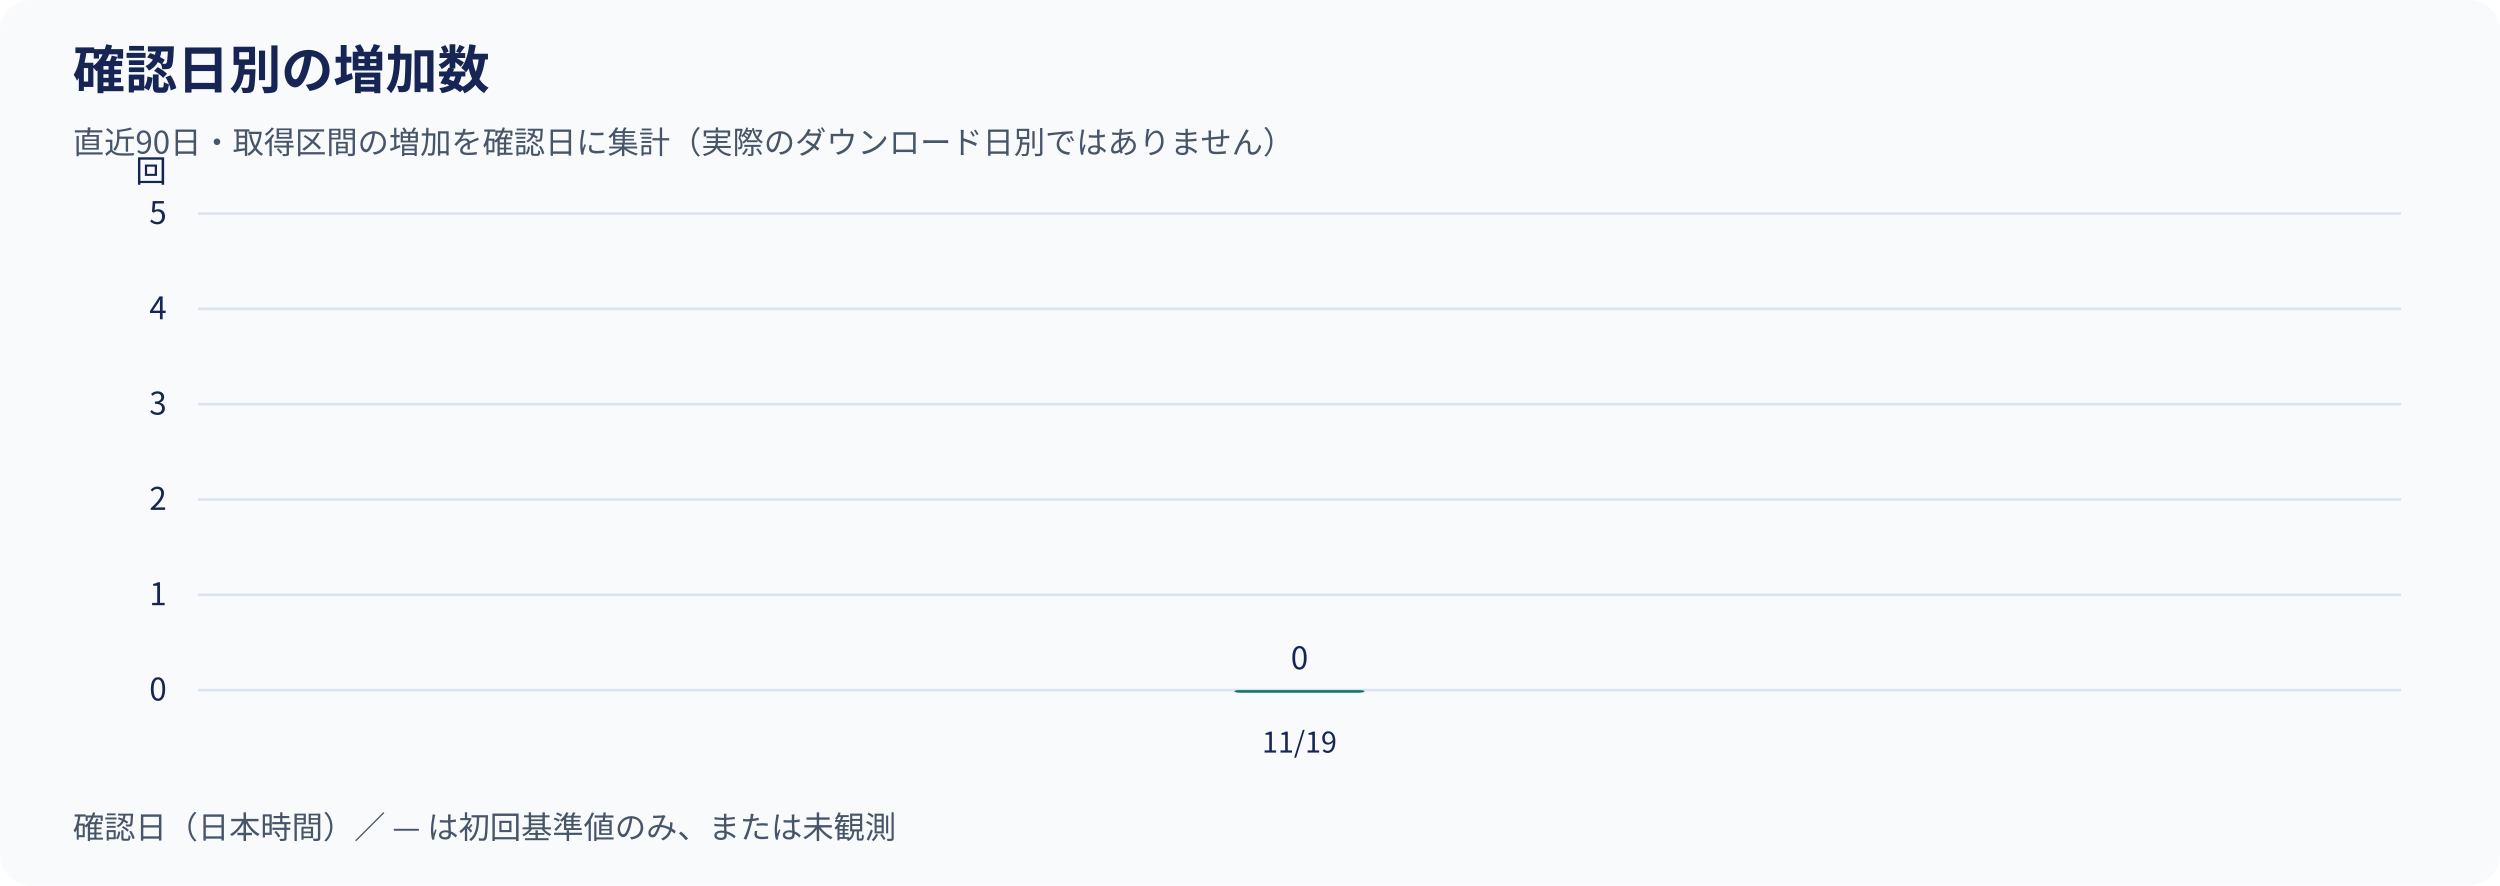
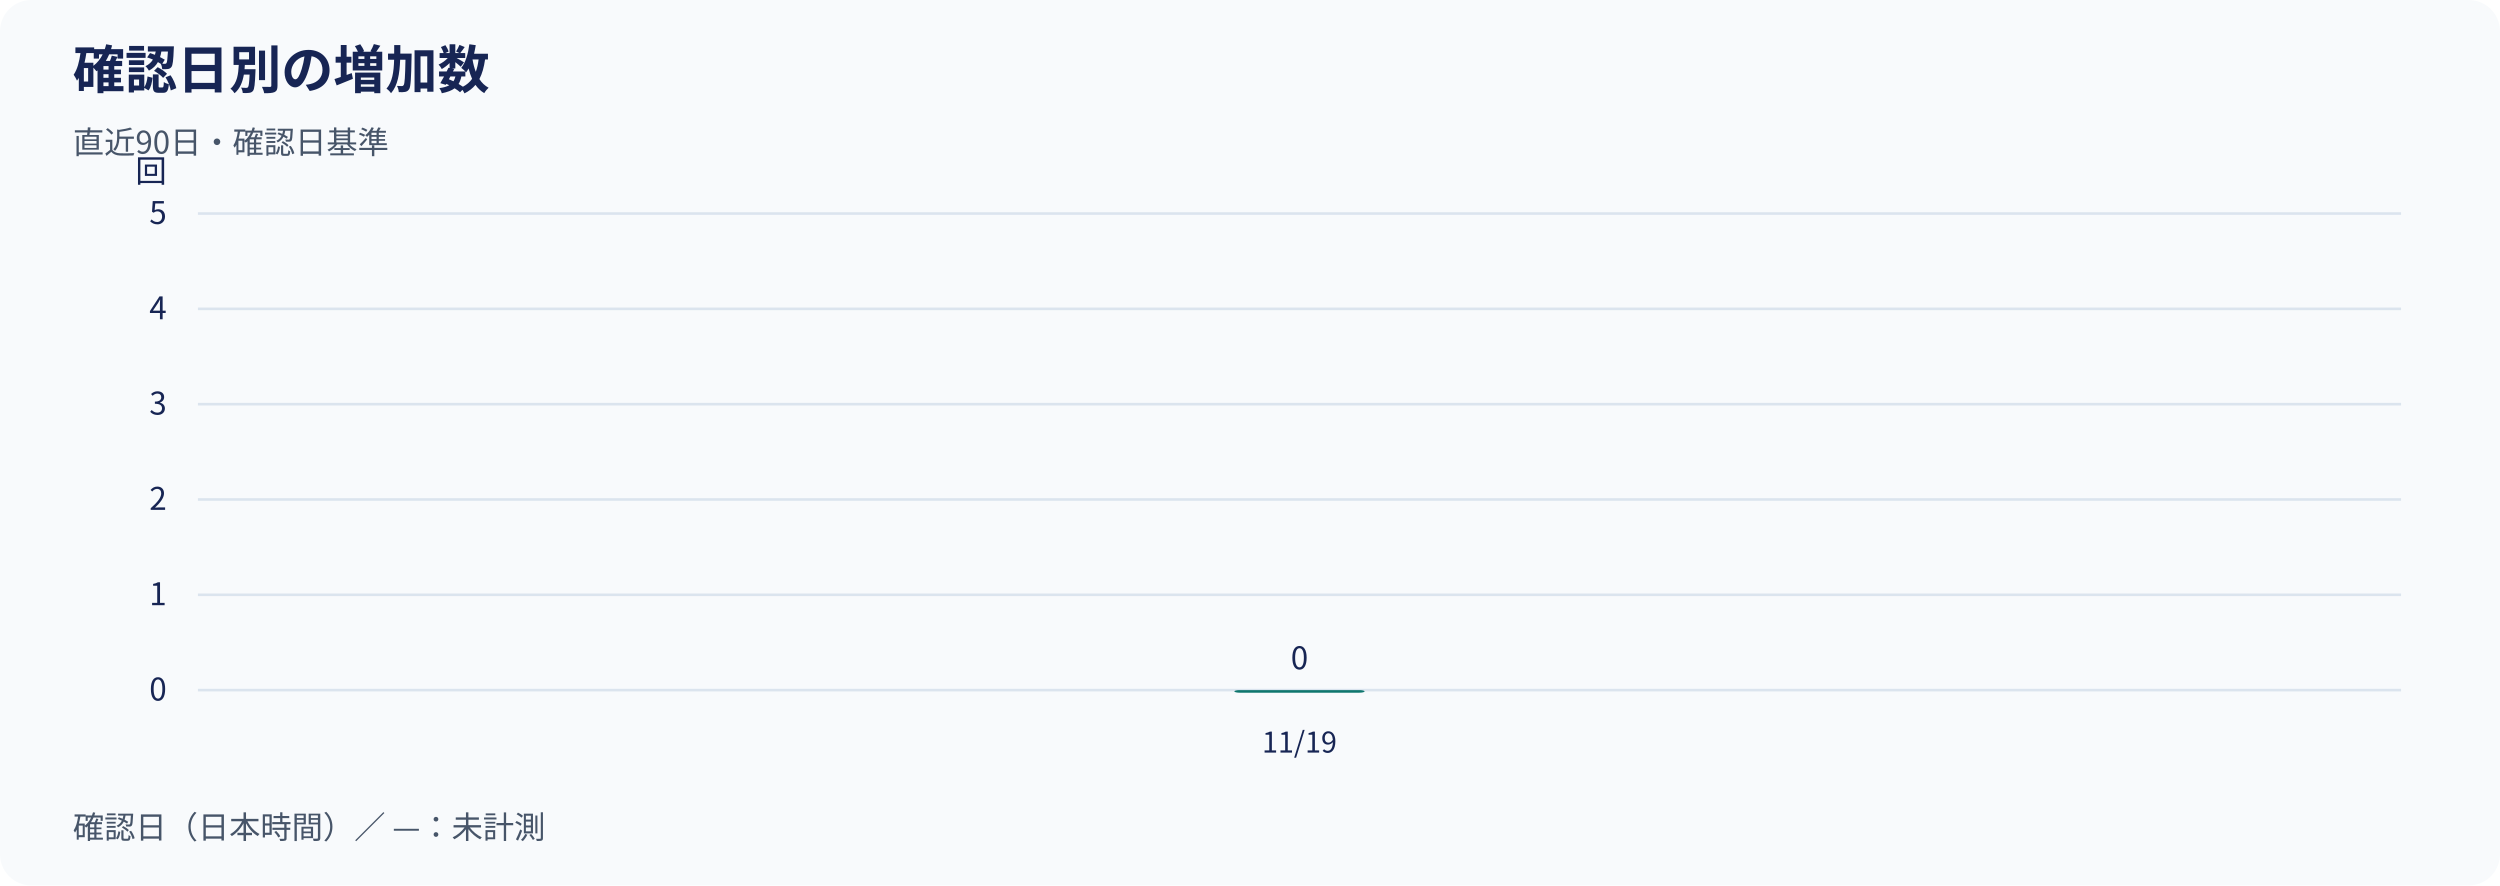
<svg xmlns="http://www.w3.org/2000/svg" width="960" height="340" viewBox="0 0 960 340" role="img" aria-labelledby="title desc">
  <rect width="960" height="340" rx="12" fill="#f8fafc" />
  <g font-family="Noto Sans CJK JP, Noto Sans JP, sans-serif" fill="#172554">
    <text x="28" y="34" font-size="20" font-weight="700">確認日別の増加数</text>
-     <text x="28" y="59" font-size="12" fill="#475569">直近90日・取得区間の増加を確認日に集計（実際のダウンロード日別ではありません）</text>
+     <text x="28" y="59" font-size="12" fill="#475569">直近90日・確認日基準</text>
    <line x1="76" y1="265.00" x2="922" y2="265.00" stroke="#dbe4ee" />
    <text x="64" y="269.00" text-anchor="end" font-size="12">0</text>
    <line x1="76" y1="228.40" x2="922" y2="228.40" stroke="#dbe4ee" />
    <text x="64" y="232.40" text-anchor="end" font-size="12">1</text>
    <line x1="76" y1="191.80" x2="922" y2="191.80" stroke="#dbe4ee" />
    <text x="64" y="195.80" text-anchor="end" font-size="12">2</text>
    <line x1="76" y1="155.20" x2="922" y2="155.20" stroke="#dbe4ee" />
    <text x="64" y="159.20" text-anchor="end" font-size="12">3</text>
    <line x1="76" y1="118.60" x2="922" y2="118.60" stroke="#dbe4ee" />
    <text x="64" y="122.60" text-anchor="end" font-size="12">4</text>
    <line x1="76" y1="82.00" x2="922" y2="82.00" stroke="#dbe4ee" />
    <text x="64" y="86.00" text-anchor="end" font-size="12">5</text>
    <text x="64" y="70" text-anchor="end" font-size="12">回</text>
    <rect x="474.00" y="265.00" width="50.00" height="1.00" rx="2" fill="#0f766e" />
    <text x="499.00" y="257.00" text-anchor="middle" font-size="12">0</text>
    <text x="499.00" y="289" text-anchor="middle" font-size="11">11/19</text>
-     <text x="28" y="322" font-size="12" fill="#475569">確認日（日本時間）／ — は初回基準値のみ、または未観測</text>
+     <text x="28" y="322" font-size="12" fill="#475569">確認日（日本時間）／ —：未計測</text>
  </g>
</svg>
